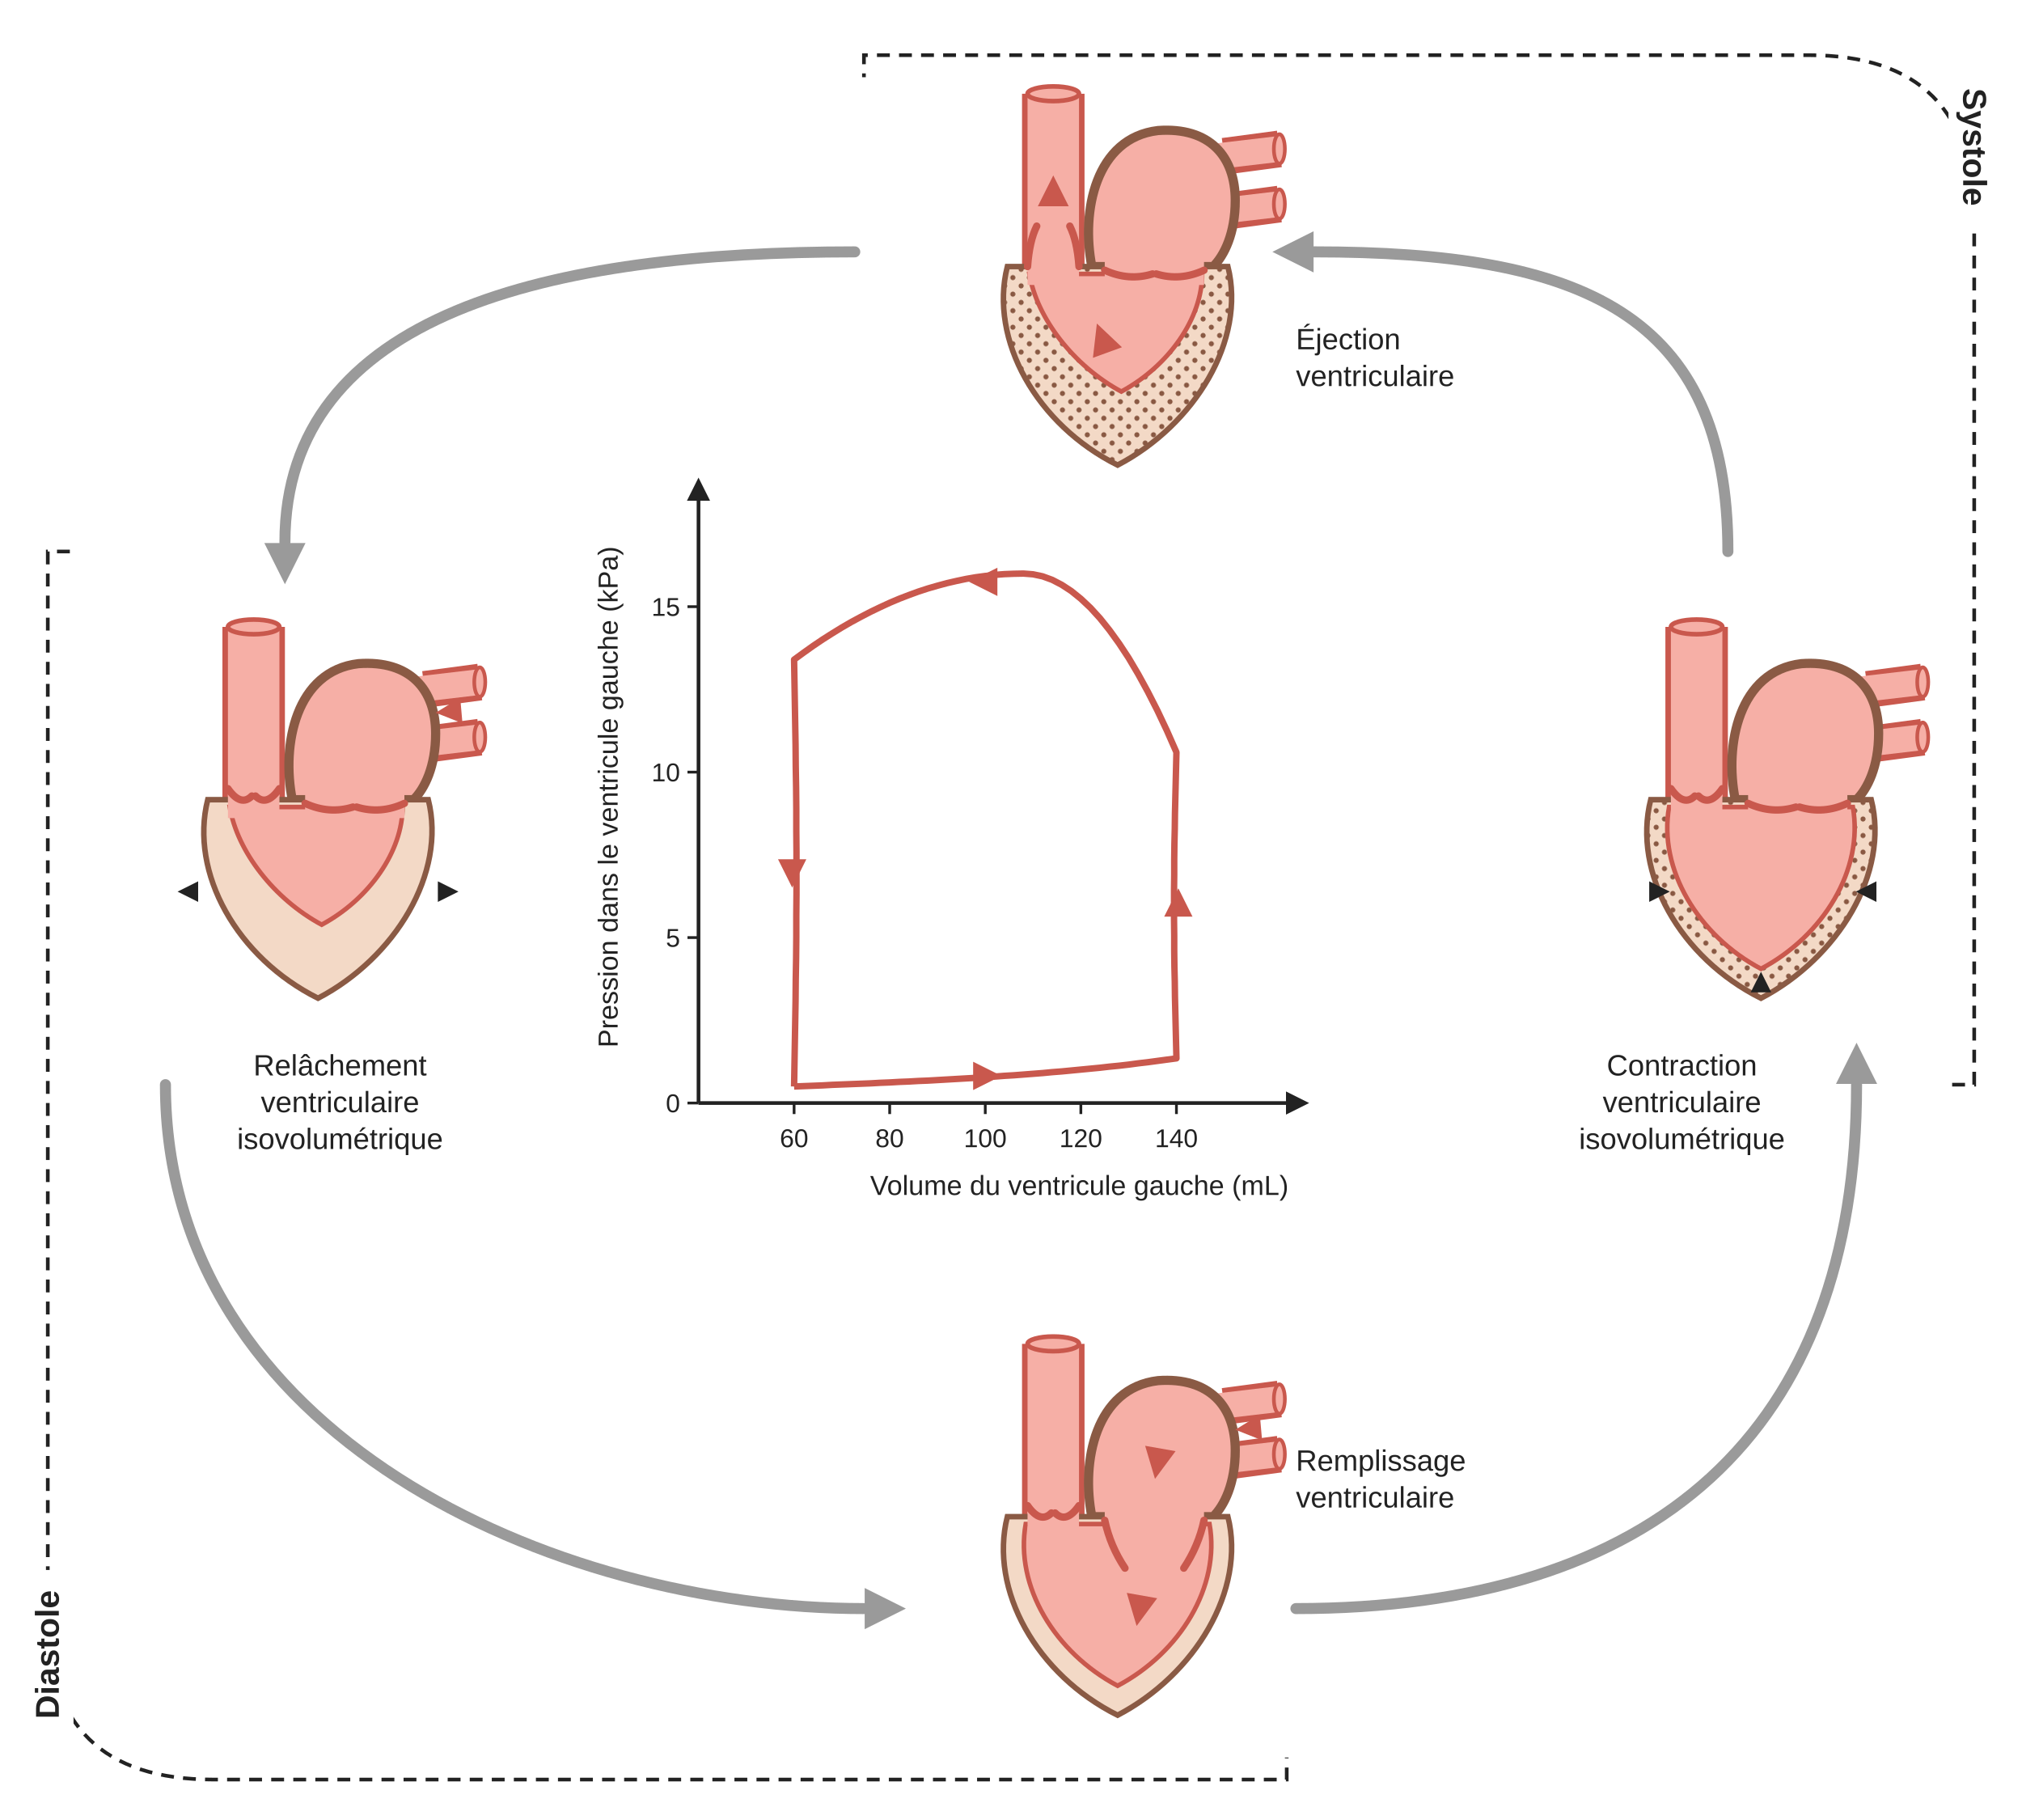
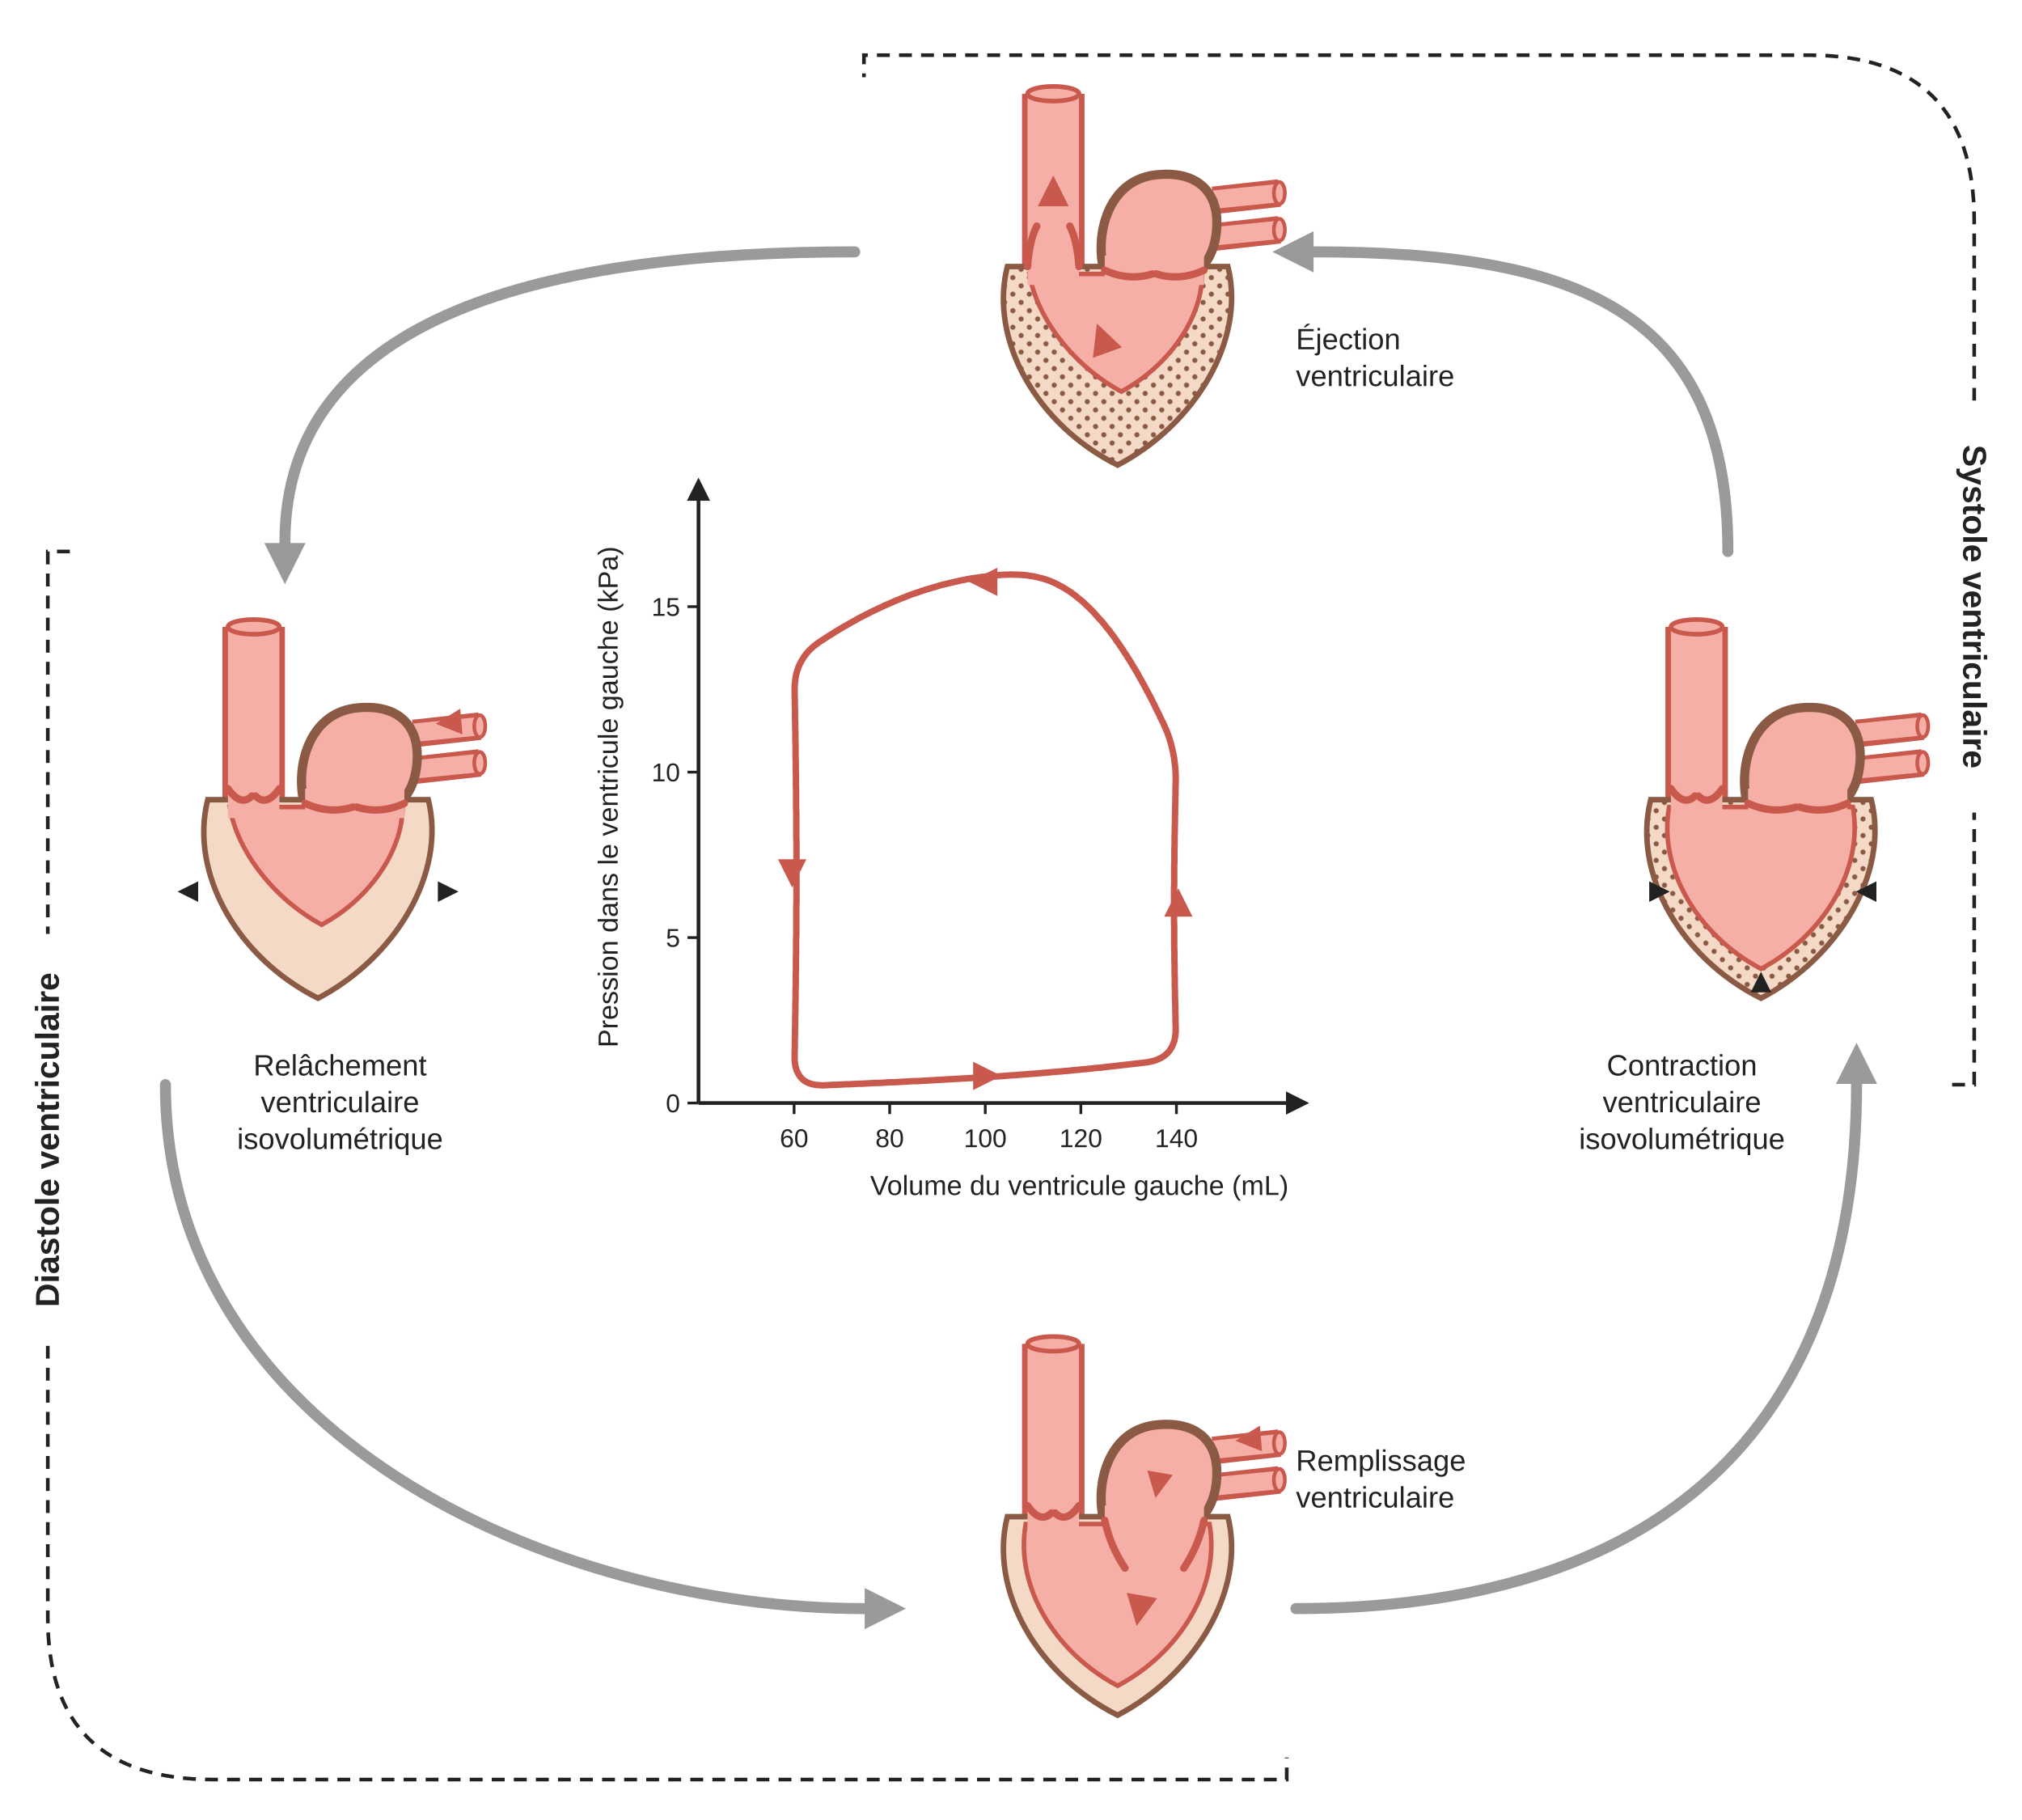
<svg xmlns="http://www.w3.org/2000/svg" viewBox="0 0 1100 990" font-family="Arial, Helvetica, sans-serif">
  <rect width="1100" height="990" fill="#fff" />
  <defs>
    <pattern id="ponct" width="9" height="9" patternUnits="userSpaceOnUse">
      <rect width="9" height="9" fill="#F3D9C6" />
      <circle cx="2.5" cy="2.5" r="1.4" fill="#8A5A44" />
      <circle cx="7" cy="7" r="1.4" fill="#8A5A44" />
    </pattern>
  </defs>
  <g id="dessin">
    <line x1="380" y1="600" x2="705.0" y2="600" stroke="#222" stroke-width="2" />
    <path transform="translate(705.0,600) rotate(0) scale(0.9)" d="M8,0 L-6,-7 L-6,7 Z" fill="#222" />
    <line x1="380" y1="600" x2="380" y2="267.0" stroke="#222" stroke-width="2" />
    <path transform="translate(380,267.0) rotate(-90) scale(0.9)" d="M8,0 L-6,-7 L-6,7 Z" fill="#222" />
    <line x1="432.0" y1="600" x2="432.0" y2="606" stroke="#222" stroke-width="1.5" />
    <text x="432.0" y="624" font-size="14" text-anchor="middle" fill="#222">60</text>
    <line x1="484.0" y1="600" x2="484.0" y2="606" stroke="#222" stroke-width="1.5" />
    <text x="484.0" y="624" font-size="14" text-anchor="middle" fill="#222">80</text>
    <line x1="536.0" y1="600" x2="536.0" y2="606" stroke="#222" stroke-width="1.5" />
    <text x="536.0" y="624" font-size="14" text-anchor="middle" fill="#222">100</text>
    <line x1="588.0" y1="600" x2="588.0" y2="606" stroke="#222" stroke-width="1.5" />
    <text x="588.0" y="624" font-size="14" text-anchor="middle" fill="#222">120</text>
    <line x1="640.0" y1="600" x2="640.0" y2="606" stroke="#222" stroke-width="1.5" />
    <text x="640.0" y="624" font-size="14" text-anchor="middle" fill="#222">140</text>
    <line x1="374" y1="600" x2="380" y2="600" stroke="#222" stroke-width="1.5" />
    <text x="370" y="605" font-size="14" text-anchor="end" fill="#222">0</text>
    <line x1="374" y1="510" x2="380" y2="510" stroke="#222" stroke-width="1.5" />
    <text x="370" y="515" font-size="14" text-anchor="end" fill="#222">5</text>
    <line x1="374" y1="420" x2="380" y2="420" stroke="#222" stroke-width="1.5" />
    <text x="370" y="425" font-size="14" text-anchor="end" fill="#222">10</text>
    <line x1="374" y1="330" x2="380" y2="330" stroke="#222" stroke-width="1.5" />
    <text x="370" y="335" font-size="14" text-anchor="end" fill="#222">15</text>
    <text x="701.0" y="650" font-size="15" text-anchor="end" fill="#222">Volume du ventricule gauche (mL)</text>
    <text x="336" y="433.5" font-size="15" text-anchor="middle" fill="#222" transform="rotate(-90 336 433.5)">Pression dans le ventricule gauche (kPa)</text>
-     <path d="M432.0,591.0 L437.2,590.8 L442.4,590.6 L447.6,590.4 L452.8,590.1 L458.0,589.9 L463.2,589.7 L468.4,589.5 L473.6,589.3 L478.8,589.0 L484.0,588.8 L489.2,588.5 L494.4,588.3 L499.6,588.0 L504.8,587.8 L510.0,587.5 L515.2,587.2 L520.4,586.9 L525.6,586.6 L530.8,586.3 L536.0,585.9 L541.2,585.6 L546.4,585.2 L551.6,584.9 L556.8,584.5 L562.0,584.1 L567.2,583.7 L572.4,583.2 L577.6,582.8 L582.8,582.3 L588.0,581.8 L593.2,581.3 L598.4,580.8 L603.6,580.2 L608.8,579.7 L614.0,579.1 L619.2,578.4 L624.4,577.8 L629.6,577.1 L634.8,576.4 L640.0,575.7 L639.8,567.4 L639.6,559.0 L639.4,550.7 L639.2,542.4 L639.1,534.1 L638.9,525.8 L638.8,517.4 L638.8,509.1 L638.7,500.8 L638.7,492.4 L638.7,484.1 L638.8,475.8 L638.8,467.5 L638.9,459.1 L639.1,450.8 L639.2,442.5 L639.4,434.2 L639.6,425.9 L639.8,417.5 L640.0,409.2 L634.8,397.4 L629.6,386.4 L624.4,376.2 L619.2,366.7 L614.0,357.9 L608.8,350.0 L603.6,342.8 L598.4,336.3 L593.2,330.6 L588.0,325.7 L582.8,321.5 L577.6,318.1 L572.4,315.4 L567.2,313.5 L562.0,312.4 L556.8,312.0 L551.6,312.1 L546.4,312.3 L541.2,312.7 L536.0,313.3 L530.8,314.0 L525.6,314.9 L520.4,316.0 L515.2,317.2 L510.0,318.6 L504.8,320.1 L499.6,321.8 L494.4,323.7 L489.2,325.7 L484.0,327.9 L478.8,330.3 L473.6,332.8 L468.4,335.5 L463.2,338.3 L458.0,341.3 L452.8,344.5 L447.6,347.8 L442.4,351.3 L437.2,355.0 L432.0,358.8 L432.2,370.4 L432.4,382.0 L432.6,393.6 L432.8,405.2 L432.9,416.9 L433.1,428.5 L433.2,440.1 L433.2,451.7 L433.3,463.3 L433.3,474.9 L433.3,486.5 L433.2,498.1 L433.2,509.7 L433.1,521.3 L432.9,533.0 L432.8,544.6 L432.6,556.2 L432.4,567.8 L432.2,579.4 L432.0,591.0" fill="none" stroke="#C9584D" stroke-width="3.5" stroke-linejoin="round" />
+     <path d="M436.2,586.7 L437.1,587.5 L438.1,588.2 L439.2,588.8 L440.4,589.3 L441.7,589.7 L443.1,590.0 L444.5,590.2 L446.1,590.3 L447.8,590.4 L449.5,590.3 L451.3,590.2 L453.0,590.1 L454.8,590.1 L456.5,590.0 L458.3,589.9 L460.0,589.8 L461.8,589.8 L463.5,589.7 L465.3,589.6 L467.0,589.5 L468.8,589.5 L470.6,589.4 L472.3,589.3 L474.1,589.2 L475.8,589.1 L477.6,589.1 L479.3,589.0 L481.1,588.9 L482.8,588.8 L484.6,588.7 L486.3,588.7 L488.1,588.6 L489.8,588.5 L491.6,588.4 L493.3,588.3 L495.1,588.2 L496.8,588.1 L498.6,588.1 L500.3,588.0 L502.1,587.9 L503.8,587.8 L505.6,587.7 L507.3,587.6 L509.1,587.5 L510.8,587.4 L512.6,587.3 L514.3,587.2 L516.1,587.1 L517.9,587.0 L519.6,586.9 L521.4,586.8 L523.1,586.7 L524.9,586.6 L526.6,586.5 L528.4,586.4 L530.1,586.3 L531.9,586.2 L533.6,586.1 L535.4,586.0 L537.1,585.8 L538.9,585.7 L540.6,585.6 L542.4,585.5 L544.1,585.4 L545.9,585.3 L547.6,585.1 L549.4,585.0 L551.1,584.9 L552.9,584.8 L554.6,584.6 L556.4,584.5 L558.1,584.4 L559.9,584.2 L561.6,584.1 L563.3,584.0 L565.1,583.8 L566.8,583.7 L568.6,583.5 L570.3,583.4 L572.1,583.2 L573.8,583.1 L575.6,582.9 L577.3,582.8 L579.1,582.6 L580.8,582.5 L582.6,582.3 L584.3,582.1 L586.1,582.0 L587.8,581.8 L589.6,581.6 L591.3,581.5 L593.0,581.3 L594.8,581.1 L596.5,580.9 L598.3,580.8 L600.0,580.6 L601.8,580.4 L603.5,580.2 L605.3,580.0 L607.0,579.8 L608.7,579.6 L610.5,579.4 L612.2,579.2 L614.0,579.0 L615.7,578.8 L617.5,578.6 L619.2,578.4 L620.9,578.2 L622.7,578.0 L624.4,577.8 L626.1,577.4 L627.6,577.1 L629.1,576.6 L630.4,576.0 L631.7,575.4 L632.9,574.7 L633.9,573.9 L634.9,573.0 L635.8,572.1 L636.6,571.0 L637.3,569.9 L637.9,568.7 L638.4,567.4 L638.9,566.1 L639.2,564.6 L639.4,563.1 L639.6,561.5 L639.6,559.9 L639.6,558.1 L639.5,556.3 L639.5,554.6 L639.5,552.8 L639.4,551.1 L639.4,549.3 L639.4,547.6 L639.3,545.8 L639.3,544.1 L639.2,542.3 L639.2,540.6 L639.2,538.8 L639.1,537.1 L639.1,535.3 L639.1,533.5 L639.1,531.8 L639.0,530.0 L639.0,528.3 L639.0,526.5 L639.0,524.8 L638.9,523.0 L638.9,521.3 L638.9,519.5 L638.9,517.8 L638.8,516.0 L638.8,514.3 L638.8,512.5 L638.8,510.7 L638.8,509.0 L638.8,507.2 L638.8,505.5 L638.8,503.7 L638.7,502.0 L638.7,500.2 L638.7,498.5 L638.7,496.7 L638.7,495.0 L638.7,493.2 L638.7,491.5 L638.7,489.7 L638.7,487.9 L638.7,486.2 L638.7,484.4 L638.7,482.7 L638.8,480.9 L638.8,479.2 L638.8,477.4 L638.8,475.7 L638.8,473.9 L638.8,472.2 L638.8,470.4 L638.9,468.7 L638.9,466.9 L638.9,465.1 L638.9,463.4 L638.9,461.6 L639.0,459.9 L639.0,458.1 L639.0,456.4 L639.0,454.6 L639.1,452.9 L639.1,451.1 L639.1,449.4 L639.2,447.6 L639.2,445.9 L639.2,444.1 L639.3,442.4 L639.3,440.6 L639.3,438.8 L639.4,437.1 L639.4,435.3 L639.4,433.6 L639.5,431.8 L639.5,430.1 L639.5,428.3 L639.6,426.6 L639.6,424.8 L639.6,423.1 L639.6,421.3 L639.5,419.6 L639.4,417.9 L639.2,416.2 L639.0,414.5 L638.8,412.8 L638.5,411.1 L638.2,409.4 L637.8,407.7 L637.4,406.1 L637.0,404.4 L636.5,402.8 L636.0,401.1 L635.4,399.5 L634.8,397.9 L634.1,396.3 L633.4,394.7 L632.7,393.1 L631.9,391.5 L631.1,389.9 L630.4,388.3 L629.6,386.8 L628.8,385.2 L628.1,383.6 L627.3,382.1 L626.5,380.5 L625.7,378.9 L624.9,377.4 L624.0,375.8 L623.2,374.3 L622.4,372.7 L621.5,371.2 L620.7,369.7 L619.8,368.2 L619.0,366.6 L618.1,365.1 L617.2,363.6 L616.3,362.1 L615.4,360.6 L614.5,359.1 L613.5,357.6 L612.6,356.1 L611.6,354.7 L610.7,353.2 L609.7,351.8 L608.7,350.3 L607.7,348.9 L606.7,347.4 L605.7,346.0 L604.6,344.6 L603.6,343.2 L602.5,341.9 L601.4,340.5 L600.3,339.1 L599.2,337.8 L598.0,336.5 L596.8,335.2 L595.7,333.9 L594.5,332.6 L593.3,331.4 L592.0,330.1 L590.7,328.9 L589.5,327.7 L588.2,326.6 L586.8,325.5 L585.5,324.4 L584.1,323.3 L582.7,322.3 L581.2,321.3 L579.8,320.4 L578.3,319.5 L576.8,318.7 L575.3,317.9 L573.7,317.1 L572.1,316.4 L570.6,315.8 L568.9,315.2 L567.3,314.7 L565.6,314.3 L564.0,313.9 L562.3,313.5 L560.6,313.3 L558.9,313.0 L557.2,312.8 L555.4,312.7 L553.7,312.6 L552.0,312.6 L550.2,312.5 L548.5,312.6 L546.7,312.6 L545.0,312.7 L543.3,312.8 L541.5,313.0 L539.8,313.2 L538.0,313.3 L536.3,313.6 L534.5,313.8 L532.8,314.0 L531.1,314.3 L529.4,314.5 L527.6,314.8 L525.9,315.1 L524.2,315.5 L522.5,315.8 L520.8,316.2 L519.0,316.6 L517.3,317.0 L515.6,317.4 L513.9,317.8 L512.2,318.2 L510.5,318.7 L508.9,319.2 L507.2,319.7 L505.5,320.2 L503.8,320.7 L502.2,321.2 L500.5,321.8 L498.8,322.4 L497.2,322.9 L495.5,323.5 L493.9,324.1 L492.3,324.8 L490.6,325.4 L489.0,326.1 L487.4,326.7 L485.8,327.4 L484.2,328.1 L482.6,328.8 L481.0,329.5 L479.4,330.3 L477.8,331.0 L476.2,331.8 L474.6,332.5 L473.1,333.3 L471.5,334.1 L469.9,334.9 L468.4,335.7 L466.8,336.5 L465.3,337.4 L463.8,338.2 L462.2,339.1 L460.7,340.0 L459.2,340.8 L457.7,341.7 L456.2,342.6 L454.7,343.5 L453.2,344.5 L451.7,345.4 L450.2,346.3 L448.8,347.3 L447.3,348.2 L445.8,349.2 L444.4,350.2 L443.1,351.2 L441.8,352.3 L440.6,353.4 L439.5,354.6 L438.5,355.8 L437.5,357.1 L436.7,358.4 L435.9,359.7 L435.2,361.1 L434.5,362.5 L434.0,364.0 L433.5,365.5 L433.1,367.0 L432.8,368.6 L432.6,370.2 L432.4,371.9 L432.3,373.5 L432.3,375.3 L432.3,377.0 L432.3,378.8 L432.4,380.5 L432.4,382.3 L432.4,384.0 L432.5,385.8 L432.5,387.6 L432.5,389.3 L432.5,391.1 L432.6,392.8 L432.6,394.6 L432.6,396.3 L432.7,398.1 L432.7,399.8 L432.7,401.6 L432.7,403.3 L432.8,405.1 L432.8,406.8 L432.8,408.6 L432.8,410.4 L432.8,412.1 L432.9,413.9 L432.9,415.6 L432.9,417.4 L432.9,419.1 L433.0,420.9 L433.0,422.6 L433.0,424.4 L433.0,426.1 L433.0,427.9 L433.1,429.6 L433.1,431.4 L433.1,433.2 L433.1,434.9 L433.1,436.7 L433.1,438.4 L433.1,440.2 L433.2,441.9 L433.2,443.7 L433.2,445.4 L433.2,447.2 L433.2,448.9 L433.2,450.7 L433.2,452.4 L433.2,454.2 L433.2,456.0 L433.3,457.7 L433.3,459.5 L433.3,461.2 L433.3,463.0 L433.3,464.7 L433.3,466.5 L433.3,468.2 L433.3,470.0 L433.3,471.7 L433.3,473.5 L433.3,475.2 L433.3,477.0 L433.3,478.8 L433.3,480.5 L433.3,482.3 L433.3,484.0 L433.3,485.8 L433.3,487.5 L433.3,489.3 L433.3,491.0 L433.2,492.8 L433.2,494.5 L433.2,496.3 L433.2,498.0 L433.2,499.8 L433.2,501.6 L433.2,503.3 L433.2,505.1 L433.2,506.8 L433.2,508.6 L433.1,510.3 L433.1,512.1 L433.1,513.8 L433.1,515.6 L433.1,517.3 L433.1,519.1 L433.0,520.8 L433.0,522.6 L433.0,524.4 L433.0,526.1 L433.0,527.9 L432.9,529.6 L432.9,531.4 L432.9,533.1 L432.9,534.9 L432.9,536.6 L432.8,538.4 L432.8,540.1 L432.8,541.9 L432.8,543.6 L432.7,545.4 L432.7,547.2 L432.7,548.9 L432.7,550.7 L432.6,552.4 L432.6,554.2 L432.6,555.9 L432.6,557.7 L432.5,559.4 L432.5,561.2 L432.5,562.9 L432.4,564.7 L432.4,566.4 L432.4,568.2 L432.4,570.0 L432.3,571.7 L432.3,573.5 L432.3,575.2 L432.3,576.9 L432.5,578.4 L432.7,579.9 L433.1,581.3 L433.5,582.5 L434.1,583.7 L434.7,584.8 L435.4,585.8 Z" fill="none" stroke="#C9584D" stroke-width="3.5" stroke-linejoin="round" />
    <path transform="translate(536.0,585.24) rotate(0) scale(1.1)" d="M8,0 L-6,-7 L-6,7 Z" fill="#C9584D" />
    <path transform="translate(641.04,492) rotate(-90) scale(1.1)" d="M8,0 L-6,-7 L-6,7 Z" fill="#C9584D" />
    <path transform="translate(536.0,316.5) rotate(180) scale(1.1)" d="M8,0 L-6,-7 L-6,7 Z" fill="#C9584D" />
    <path transform="translate(430.96,474) rotate(90) scale(1.1)" d="M8,0 L-6,-7 L-6,7 Z" fill="#C9584D" />
    <g transform="translate(490,725)">
      <path d="M83,104 L83,6" stroke="#C9584D" stroke-width="34" fill="none" />
      <path d="M83,104 L83,6" stroke="#F6AFA6" stroke-width="28" fill="none" />
      <ellipse cx="83" cy="6" rx="14" ry="4" fill="#F6AFA6" stroke="#C9584D" stroke-width="2.5" />
-       <path d="M206,36 L176,40" stroke="#C9584D" stroke-width="20" fill="none" />
-       <path d="M206,36 L172,40" stroke="#F6AFA6" stroke-width="14" fill="none" />
-       <ellipse cx="206" cy="36" rx="3" ry="8" fill="#F6AFA6" stroke="#C9584D" stroke-width="2" />
-       <path d="M206,66 L176,70" stroke="#C9584D" stroke-width="20" fill="none" />
-       <path d="M206,66 L172,70" stroke="#F6AFA6" stroke-width="14" fill="none" />
-       <ellipse cx="206" cy="66" rx="3" ry="8" fill="#F6AFA6" stroke="#C9584D" stroke-width="2" />
-       <path d="M104,100 C98,70 106,30 140,26 C168,24 182,40 182,64 C182,82 176,94 170,100 Z" fill="#F6AFA6" stroke="#8A5A44" stroke-width="5" />
+       <path d="M206,60 L170,64" stroke="#C9584D" stroke-width="15" fill="none" />
+       <path d="M206,60 L166,64" stroke="#F6AFA6" stroke-width="10" fill="none" />
+       <ellipse cx="206" cy="60" rx="3" ry="6" fill="#F6AFA6" stroke="#C9584D" stroke-width="2" />
+       <path d="M206,80 L170,84" stroke="#C9584D" stroke-width="15" fill="none" />
+       <path d="M206,80 L166,84" stroke="#F6AFA6" stroke-width="10" fill="none" />
+       <ellipse cx="206" cy="80" rx="3" ry="6" fill="#F6AFA6" stroke="#C9584D" stroke-width="2" />
+       <path d="M110,100 C106,80 114,52 140,50 C162,48 172,60 172,76 C172,88 168,96 164,100 Z" fill="#F6AFA6" stroke="#8A5A44" stroke-width="5" />
      <path d="M58,100 L178,100 C188,140 160,186 118,208 C74,186 48,140 58,100 Z" fill="#F3D9C6" stroke="#8A5A44" stroke-width="3" />
      <path d="M68,104 L168,104 C174,138 152,174 118,192 C84,174 62,138 68,104 Z" fill="#F6AFA6" stroke="#C9584D" stroke-width="2.5" />
      <line x1="83" y1="96" x2="83" y2="110" stroke="#F6AFA6" stroke-width="28" />
      <line x1="138" y1="94" x2="138" y2="110" stroke="#F6AFA6" stroke-width="54" />
      <path d="M111,102 Q114,116 122,128 M165,102 Q162,116 154,128" stroke="#C9584D" stroke-width="4" fill="none" stroke-linecap="round" />
      <path d="M69,94 Q76,104 82,98 M97,94 Q90,104 84,98" stroke="#C9584D" stroke-width="4" fill="none" stroke-linecap="round" />
-       <path transform="translate(190,52) rotate(175) scale(1.0)" d="M8,0 L-6,-7 L-6,7 Z" fill="#C9584D" />
-       <path transform="translate(140,70) rotate(100) scale(1.2)" d="M8,0 L-6,-7 L-6,7 Z" fill="#C9584D" />
+       <path transform="translate(190,58) rotate(175) scale(1.0)" d="M8,0 L-6,-7 L-6,7 Z" fill="#C9584D" />
+       <path transform="translate(140,82) rotate(100) scale(1.0)" d="M8,0 L-6,-7 L-6,7 Z" fill="#C9584D" />
      <path transform="translate(130,150) rotate(100) scale(1.2)" d="M8,0 L-6,-7 L-6,7 Z" fill="#C9584D" />
    </g>
    <g transform="translate(840,335)">
      <path d="M83,104 L83,6" stroke="#C9584D" stroke-width="34" fill="none" />
      <path d="M83,104 L83,6" stroke="#F6AFA6" stroke-width="28" fill="none" />
      <ellipse cx="83" cy="6" rx="14" ry="4" fill="#F6AFA6" stroke="#C9584D" stroke-width="2.5" />
-       <path d="M206,36 L176,40" stroke="#C9584D" stroke-width="20" fill="none" />
-       <path d="M206,36 L172,40" stroke="#F6AFA6" stroke-width="14" fill="none" />
-       <ellipse cx="206" cy="36" rx="3" ry="8" fill="#F6AFA6" stroke="#C9584D" stroke-width="2" />
-       <path d="M206,66 L176,70" stroke="#C9584D" stroke-width="20" fill="none" />
-       <path d="M206,66 L172,70" stroke="#F6AFA6" stroke-width="14" fill="none" />
-       <ellipse cx="206" cy="66" rx="3" ry="8" fill="#F6AFA6" stroke="#C9584D" stroke-width="2" />
-       <path d="M104,100 C98,70 106,30 140,26 C168,24 182,40 182,64 C182,82 176,94 170,100 Z" fill="#F6AFA6" stroke="#8A5A44" stroke-width="5" />
+       <path d="M206,60 L170,64" stroke="#C9584D" stroke-width="15" fill="none" />
+       <path d="M206,60 L166,64" stroke="#F6AFA6" stroke-width="10" fill="none" />
+       <ellipse cx="206" cy="60" rx="3" ry="6" fill="#F6AFA6" stroke="#C9584D" stroke-width="2" />
+       <path d="M206,80 L170,84" stroke="#C9584D" stroke-width="15" fill="none" />
+       <path d="M206,80 L166,84" stroke="#F6AFA6" stroke-width="10" fill="none" />
+       <ellipse cx="206" cy="80" rx="3" ry="6" fill="#F6AFA6" stroke="#C9584D" stroke-width="2" />
+       <path d="M110,100 C106,80 114,52 140,50 C162,48 172,60 172,76 C172,88 168,96 164,100 Z" fill="#F6AFA6" stroke="#8A5A44" stroke-width="5" />
      <path d="M58,100 L178,100 C188,140 160,186 118,208 C74,186 48,140 58,100 Z" fill="url(#ponct)" stroke="#8A5A44" stroke-width="3" />
      <path d="M68,104 L168,104 C174,138 152,174 118,192 C84,174 62,138 68,104 Z" fill="#F6AFA6" stroke="#C9584D" stroke-width="2.5" />
      <line x1="83" y1="96" x2="83" y2="110" stroke="#F6AFA6" stroke-width="28" />
      <line x1="138" y1="94" x2="138" y2="110" stroke="#F6AFA6" stroke-width="54" />
      <path d="M111,102 Q124,108 137,104 M165,102 Q152,108 139,104" stroke="#C9584D" stroke-width="4" fill="none" stroke-linecap="round" />
      <path d="M69,94 Q76,104 82,98 M97,94 Q90,104 84,98" stroke="#C9584D" stroke-width="4" fill="none" stroke-linecap="round" />
      <path transform="translate(62,150) rotate(0) scale(0.8)" d="M8,0 L-6,-7 L-6,7 Z" fill="#222" />
      <path transform="translate(176,150) rotate(180) scale(0.8)" d="M8,0 L-6,-7 L-6,7 Z" fill="#222" />
      <path transform="translate(118,200) rotate(-90) scale(0.8)" d="M8,0 L-6,-7 L-6,7 Z" fill="#222" />
    </g>
    <g transform="translate(490,45)">
      <path d="M83,104 L83,6" stroke="#C9584D" stroke-width="34" fill="none" />
      <path d="M83,104 L83,6" stroke="#F6AFA6" stroke-width="28" fill="none" />
      <ellipse cx="83" cy="6" rx="14" ry="4" fill="#F6AFA6" stroke="#C9584D" stroke-width="2.5" />
-       <path d="M206,36 L176,40" stroke="#C9584D" stroke-width="20" fill="none" />
-       <path d="M206,36 L172,40" stroke="#F6AFA6" stroke-width="14" fill="none" />
-       <ellipse cx="206" cy="36" rx="3" ry="8" fill="#F6AFA6" stroke="#C9584D" stroke-width="2" />
-       <path d="M206,66 L176,70" stroke="#C9584D" stroke-width="20" fill="none" />
-       <path d="M206,66 L172,70" stroke="#F6AFA6" stroke-width="14" fill="none" />
-       <ellipse cx="206" cy="66" rx="3" ry="8" fill="#F6AFA6" stroke="#C9584D" stroke-width="2" />
-       <path d="M104,100 C98,70 106,30 140,26 C168,24 182,40 182,64 C182,82 176,94 170,100 Z" fill="#F6AFA6" stroke="#8A5A44" stroke-width="5" />
+       <path d="M206,60 L170,64" stroke="#C9584D" stroke-width="15" fill="none" />
+       <path d="M206,60 L166,64" stroke="#F6AFA6" stroke-width="10" fill="none" />
+       <ellipse cx="206" cy="60" rx="3" ry="6" fill="#F6AFA6" stroke="#C9584D" stroke-width="2" />
+       <path d="M206,80 L170,84" stroke="#C9584D" stroke-width="15" fill="none" />
+       <path d="M206,80 L166,84" stroke="#F6AFA6" stroke-width="10" fill="none" />
+       <ellipse cx="206" cy="80" rx="3" ry="6" fill="#F6AFA6" stroke="#C9584D" stroke-width="2" />
+       <path d="M110,100 C106,80 114,52 140,50 C162,48 172,60 172,76 C172,88 168,96 164,100 Z" fill="#F6AFA6" stroke="#8A5A44" stroke-width="5" />
      <path d="M58,100 L178,100 C188,140 160,186 118,208 C74,186 48,140 58,100 Z" fill="url(#ponct)" stroke="#8A5A44" stroke-width="3" />
      <path d="M70,104 L100,104 L100,104 L164,104 C164,128 146,154 120,168 C94,154 74,128 70,104 Z" fill="#F6AFA6" stroke="#C9584D" stroke-width="2.5" />
      <line x1="83" y1="96" x2="83" y2="110" stroke="#F6AFA6" stroke-width="28" />
      <line x1="138" y1="94" x2="138" y2="110" stroke="#F6AFA6" stroke-width="54" />
      <path d="M111,102 Q124,108 137,104 M165,102 Q152,108 139,104" stroke="#C9584D" stroke-width="4" fill="none" stroke-linecap="round" />
      <path d="M69,100 Q70,86 74,78 M97,100 Q96,86 92,78" stroke="#C9584D" stroke-width="4" fill="none" stroke-linecap="round" />
      <path transform="translate(110,140) rotate(-110) scale(1.2)" d="M8,0 L-6,-7 L-6,7 Z" fill="#C9584D" />
      <path transform="translate(83,60) rotate(-90) scale(1.2)" d="M8,0 L-6,-7 L-6,7 Z" fill="#C9584D" />
    </g>
    <g transform="translate(55,335)">
      <path d="M83,104 L83,6" stroke="#C9584D" stroke-width="34" fill="none" />
      <path d="M83,104 L83,6" stroke="#F6AFA6" stroke-width="28" fill="none" />
      <ellipse cx="83" cy="6" rx="14" ry="4" fill="#F6AFA6" stroke="#C9584D" stroke-width="2.5" />
-       <path d="M206,36 L176,40" stroke="#C9584D" stroke-width="20" fill="none" />
-       <path d="M206,36 L172,40" stroke="#F6AFA6" stroke-width="14" fill="none" />
-       <ellipse cx="206" cy="36" rx="3" ry="8" fill="#F6AFA6" stroke="#C9584D" stroke-width="2" />
-       <path d="M206,66 L176,70" stroke="#C9584D" stroke-width="20" fill="none" />
-       <path d="M206,66 L172,70" stroke="#F6AFA6" stroke-width="14" fill="none" />
-       <ellipse cx="206" cy="66" rx="3" ry="8" fill="#F6AFA6" stroke="#C9584D" stroke-width="2" />
-       <path d="M104,100 C98,70 106,30 140,26 C168,24 182,40 182,64 C182,82 176,94 170,100 Z" fill="#F6AFA6" stroke="#8A5A44" stroke-width="5" />
+       <path d="M206,60 L170,64" stroke="#C9584D" stroke-width="15" fill="none" />
+       <path d="M206,60 L166,64" stroke="#F6AFA6" stroke-width="10" fill="none" />
+       <ellipse cx="206" cy="60" rx="3" ry="6" fill="#F6AFA6" stroke="#C9584D" stroke-width="2" />
+       <path d="M206,80 L170,84" stroke="#C9584D" stroke-width="15" fill="none" />
+       <path d="M206,80 L166,84" stroke="#F6AFA6" stroke-width="10" fill="none" />
+       <ellipse cx="206" cy="80" rx="3" ry="6" fill="#F6AFA6" stroke="#C9584D" stroke-width="2" />
+       <path d="M110,100 C106,80 114,52 140,50 C162,48 172,60 172,76 C172,88 168,96 164,100 Z" fill="#F6AFA6" stroke="#8A5A44" stroke-width="5" />
      <path d="M58,100 L178,100 C188,140 160,186 118,208 C74,186 48,140 58,100 Z" fill="#F3D9C6" stroke="#8A5A44" stroke-width="3" />
      <path d="M70,104 L100,104 L100,104 L164,104 C164,128 146,154 120,168 C94,154 74,128 70,104 Z" fill="#F6AFA6" stroke="#C9584D" stroke-width="2.5" />
      <line x1="83" y1="96" x2="83" y2="110" stroke="#F6AFA6" stroke-width="28" />
      <line x1="138" y1="94" x2="138" y2="110" stroke="#F6AFA6" stroke-width="54" />
      <path d="M111,102 Q124,108 137,104 M165,102 Q152,108 139,104" stroke="#C9584D" stroke-width="4" fill="none" stroke-linecap="round" />
      <path d="M69,94 Q76,104 82,98 M97,94 Q90,104 84,98" stroke="#C9584D" stroke-width="4" fill="none" stroke-linecap="round" />
      <path transform="translate(48,150) rotate(180) scale(0.8)" d="M8,0 L-6,-7 L-6,7 Z" fill="#222" />
      <path transform="translate(188,150) rotate(0) scale(0.8)" d="M8,0 L-6,-7 L-6,7 Z" fill="#222" />
-       <path transform="translate(190,52) rotate(175) scale(1.0)" d="M8,0 L-6,-7 L-6,7 Z" fill="#C9584D" />
+       <path transform="translate(190,58) rotate(175) scale(1.0)" d="M8,0 L-6,-7 L-6,7 Z" fill="#C9584D" />
    </g>
    <path d="M705,875 C900,875 1010,780 1010,590" fill="none" stroke="#9A9A9A" stroke-width="6" stroke-linecap="round" />
    <path transform="translate(1010,580) rotate(-90) scale(1.6)" d="M8,0 L-6,-7 L-6,7 Z" fill="#9A9A9A" />
    <path d="M940,300 C940,170 860,137 715,137" fill="none" stroke="#9A9A9A" stroke-width="6" stroke-linecap="round" />
    <path transform="translate(705,137) rotate(180) scale(1.6)" d="M8,0 L-6,-7 L-6,7 Z" fill="#9A9A9A" />
    <path d="M465,137 C300,137 155,170 155,295" fill="none" stroke="#9A9A9A" stroke-width="6" stroke-linecap="round" />
    <path transform="translate(155,305) rotate(90) scale(1.6)" d="M8,0 L-6,-7 L-6,7 Z" fill="#9A9A9A" />
    <path d="M90,590 C90,780 300,875 470,875" fill="none" stroke="#9A9A9A" stroke-width="6" stroke-linecap="round" />
    <path transform="translate(480,875) rotate(0) scale(1.6)" d="M8,0 L-6,-7 L-6,7 Z" fill="#9A9A9A" />
  </g>
  <g>
    <g class="legende" data-n="2" data-terme="Remplissage ventriculaire">
      <text x="705" y="800" font-size="16" text-anchor="start" fill="#222">Remplissage</text>
      <text x="705" y="820" font-size="16" text-anchor="start" fill="#222">ventriculaire</text>
    </g>
    <g class="legende" data-n="4" data-terme="Contraction ventriculaire isovolumétrique">
      <text x="915" y="585" font-size="16" text-anchor="middle" fill="#222">Contraction</text>
      <text x="915" y="605" font-size="16" text-anchor="middle" fill="#222">ventriculaire</text>
      <text x="915" y="625" font-size="16" text-anchor="middle" fill="#222">isovolumétrique</text>
    </g>
    <g class="legende" data-n="1" data-terme="Éjection ventriculaire">
      <text x="705" y="190" font-size="16" text-anchor="start" fill="#222">Éjection</text>
      <text x="705" y="210" font-size="16" text-anchor="start" fill="#222">ventriculaire</text>
    </g>
    <g class="legende" data-n="3" data-terme="Relâchement ventriculaire isovolumétrique">
      <text x="185" y="585" font-size="16" text-anchor="middle" fill="#222">Relâchement</text>
      <text x="185" y="605" font-size="16" text-anchor="middle" fill="#222">ventriculaire</text>
      <text x="185" y="625" font-size="16" text-anchor="middle" fill="#222">isovolumétrique</text>
    </g>
-     <g class="legende" data-n="5" data-terme="Systole">
+     <g class="legende" data-n="5" data-terme="Systole ventriculaire">
      <path d="M1062,590 L1074,590 L1074,120 Q1074,30 984,30 L470,30 L470,42" fill="none" stroke="#222" stroke-width="2" stroke-dasharray="7 5" />
-       <rect x="1060" y="34" width="28" height="92" fill="#fff" />
-       <text x="1074" y="86" font-size="18" text-anchor="middle" fill="#222" font-weight="bold" transform="rotate(90 1074 80)">Systole</text>
+       <rect x="1060" y="218" width="28" height="224" fill="#fff" />
+       <text x="1074" y="336" font-size="18" text-anchor="middle" fill="#222" font-weight="bold" transform="rotate(90 1074 330)">Systole ventriculaire</text>
    </g>
-     <g class="legende" data-n="6" data-terme="Diastole">
+     <g class="legende" data-n="6" data-terme="Diastole ventriculaire">
      <path d="M38,300 L26,300 L26,880 Q26,968 116,968 L700,968 L700,956" fill="none" stroke="#222" stroke-width="2" stroke-dasharray="7 5" />
-       <rect x="12" y="854" width="28" height="92" fill="#fff" />
-       <text x="26" y="906" font-size="18" text-anchor="middle" fill="#222" font-weight="bold" transform="rotate(-90 26 900)">Diastole</text>
+       <rect x="12" y="508" width="28" height="224" fill="#fff" />
+       <text x="26" y="626" font-size="18" text-anchor="middle" fill="#222" font-weight="bold" transform="rotate(-90 26 620)">Diastole ventriculaire</text>
    </g>
  </g>
</svg>
